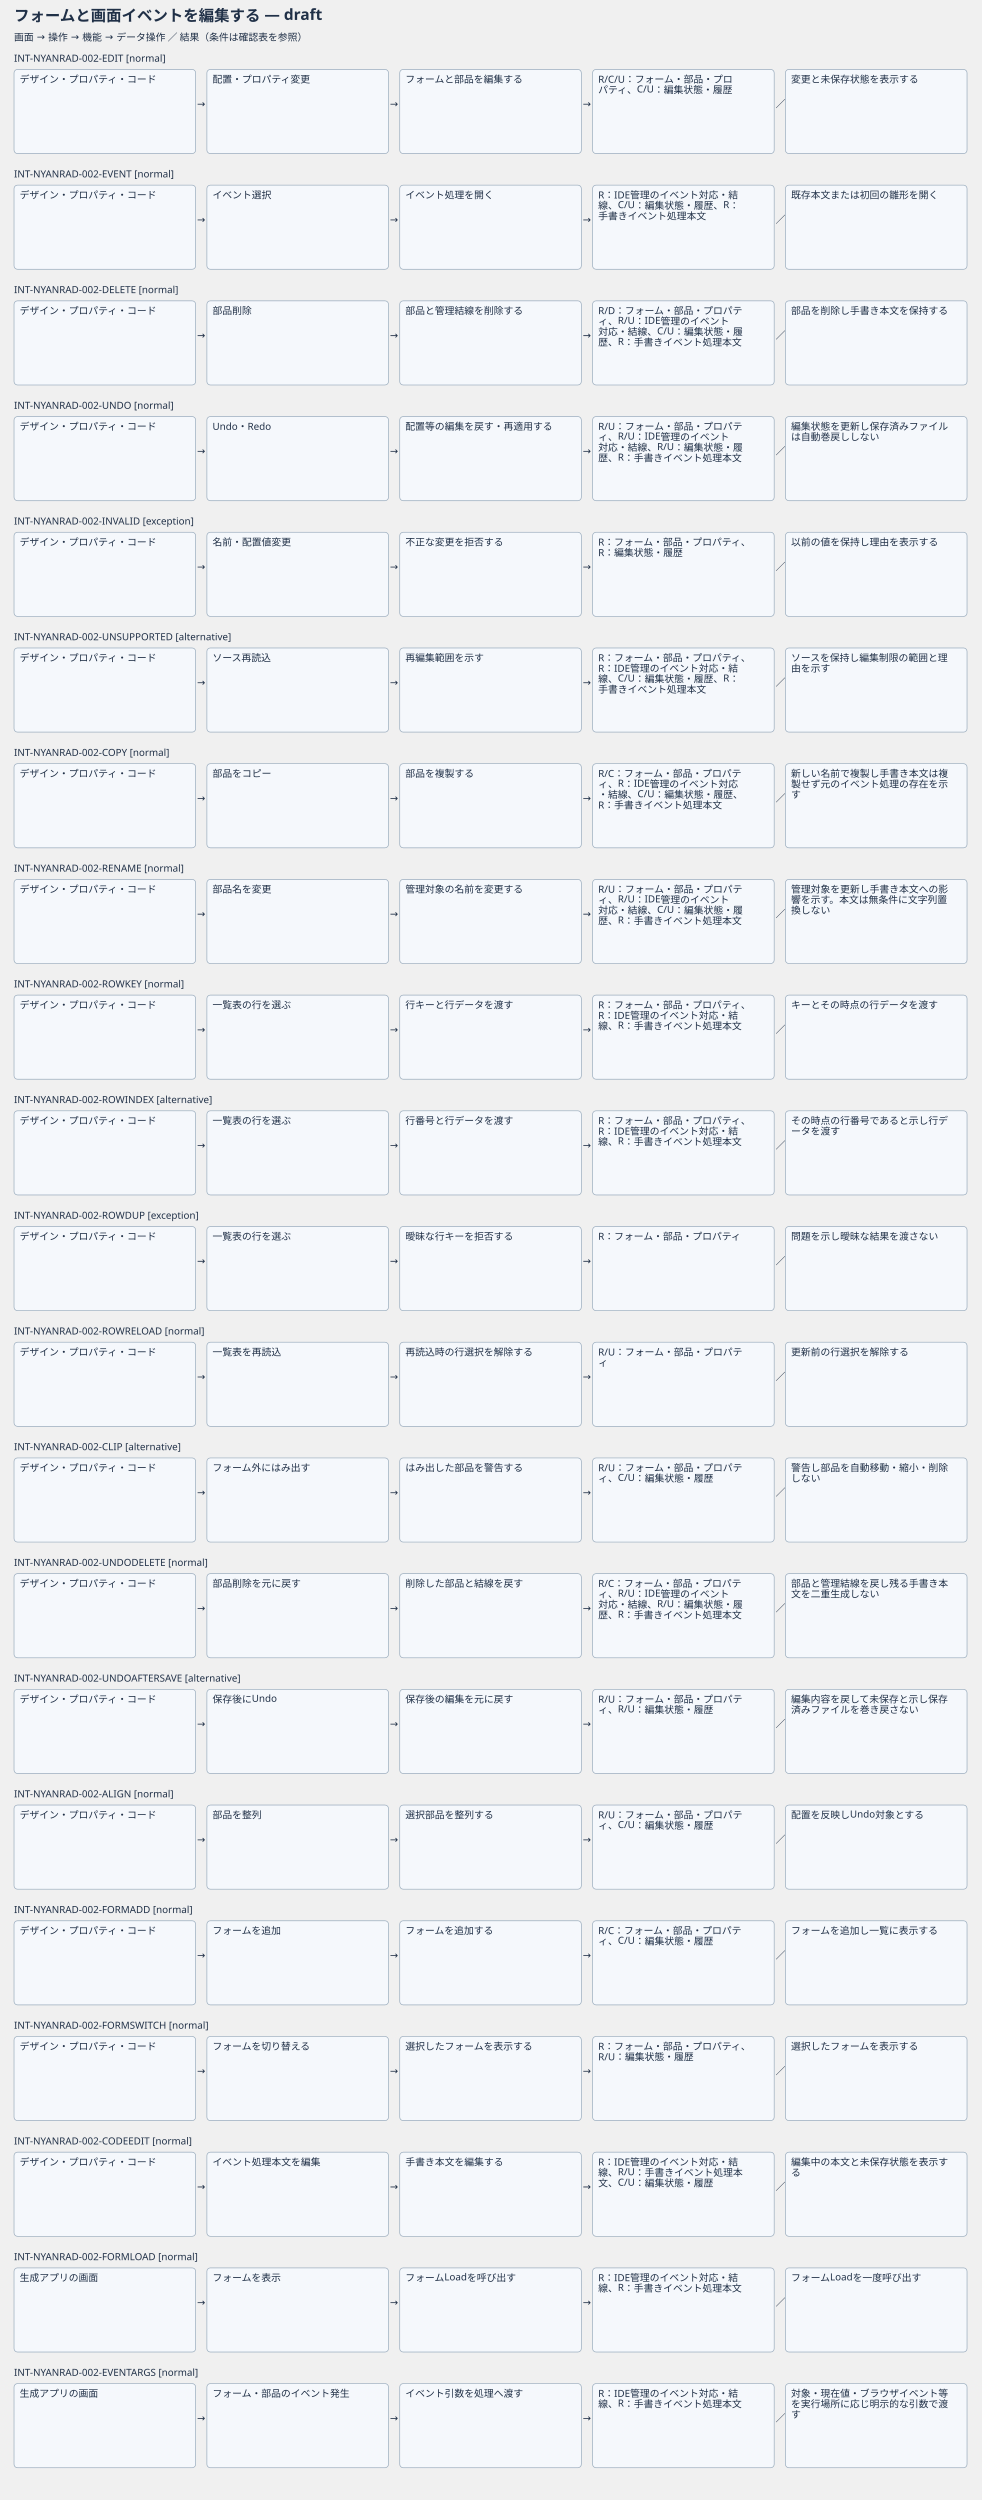
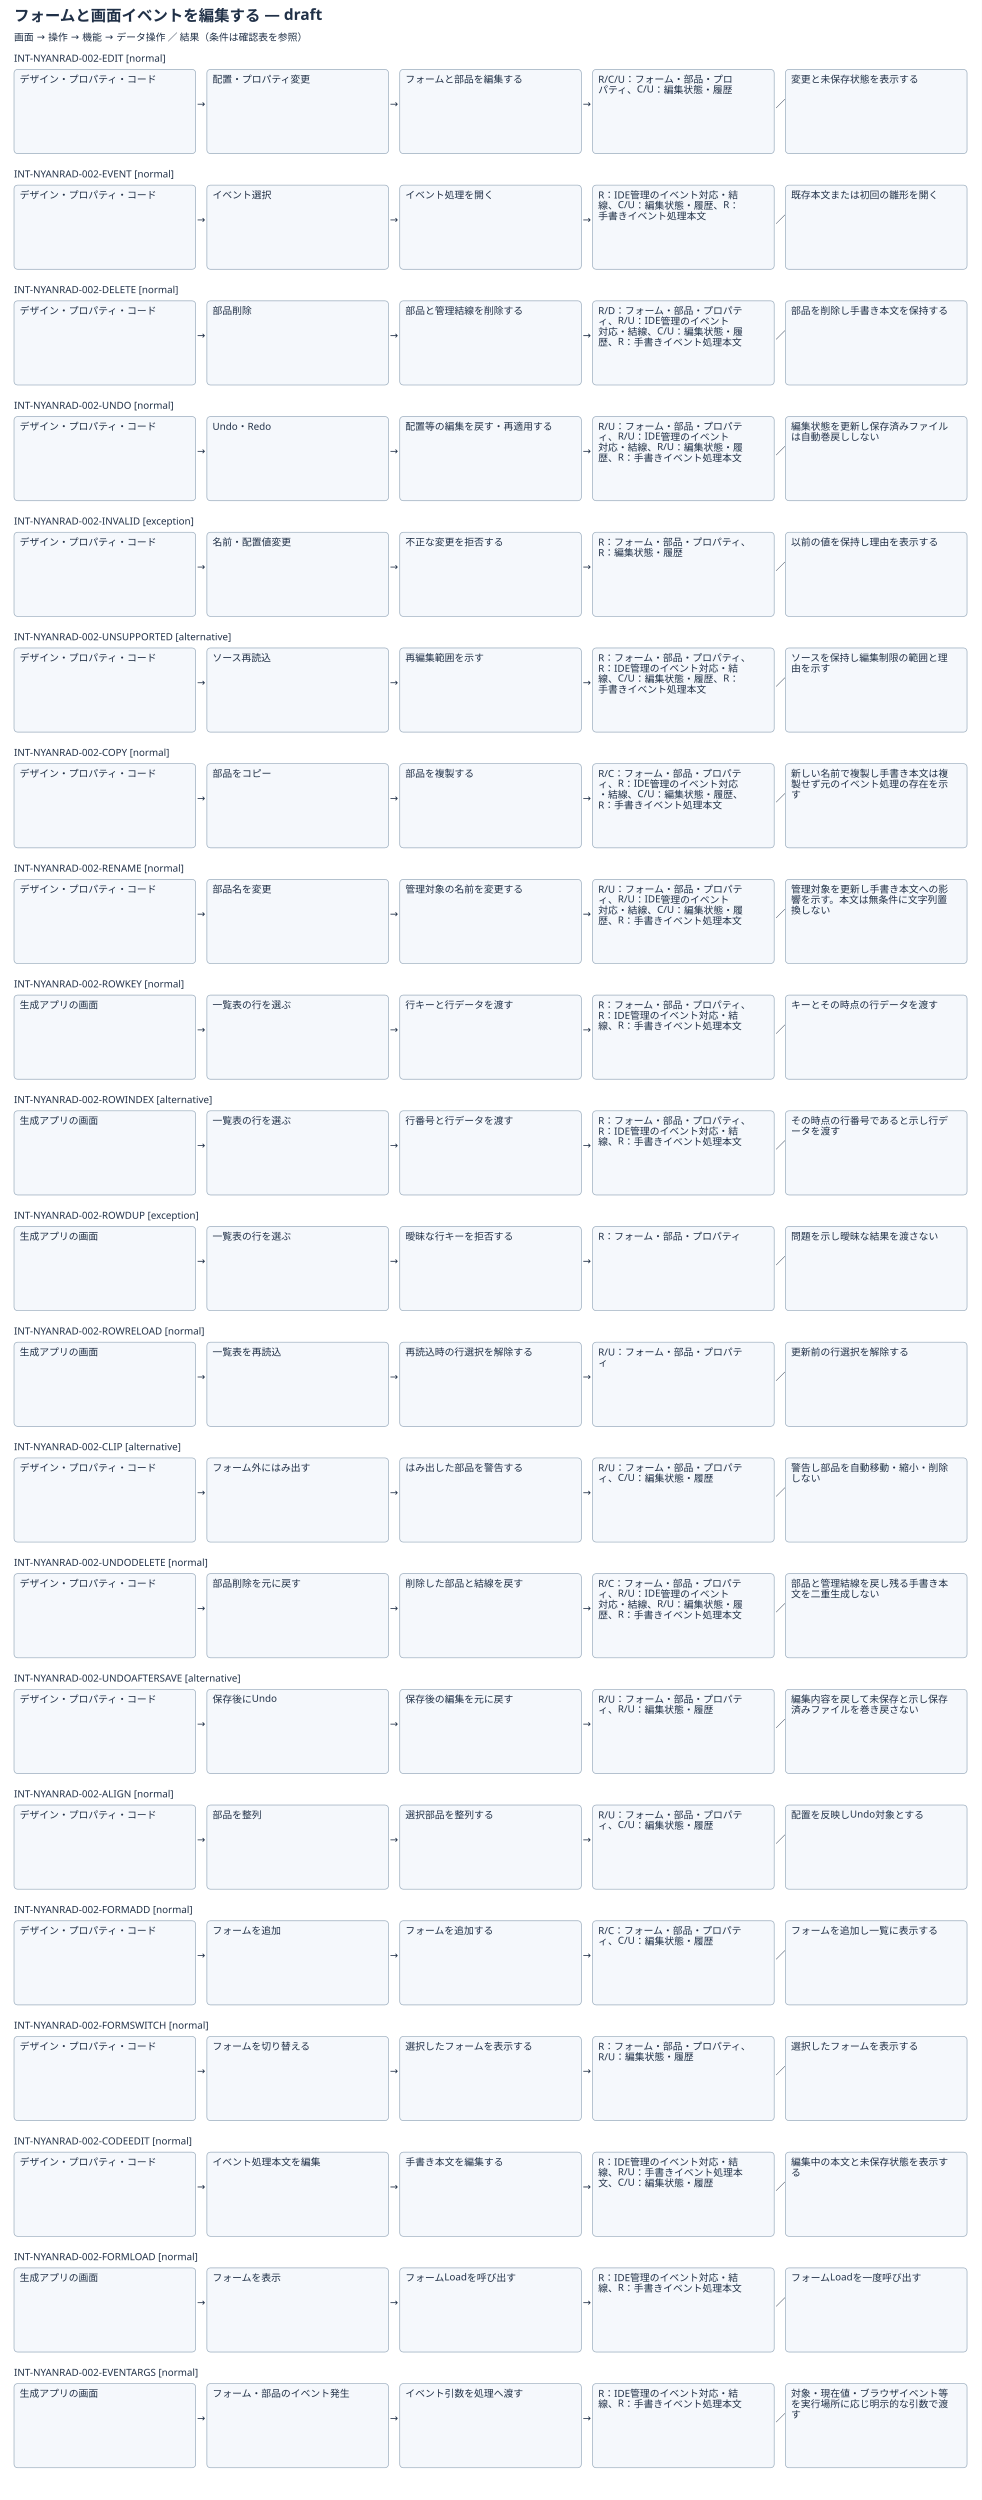
<svg xmlns="http://www.w3.org/2000/svg" width="1400" height="3565" viewBox="0 0 1400 3565">
  <style>text{font-family:system-ui,sans-serif;fill:#203047;font-size:14px}rect{stroke:#9aacbd;fill:#f5f8fc}.title{font-size:22px;font-weight:bold}</style>
+   <rect width="100%" height="100%" style="fill:#ffffff;stroke:none" />
  <text x="20" y="30" class="title">フォームと画面イベントを編集する — draft</text>
  <text x="20" y="58">画面 → 操作 → 機能 → データ操作 ／ 結果（条件は確認表を参照）</text>
  <text x="20" y="88">INT-NYANRAD-002-EDIT [normal]</text>
  <rect x="20" y="99" width="259" height="120" rx="5" />
  <text x="28" y="118">デザイン・プロパティ・コード</text>
  <text x="281" y="153">→</text>
  <rect x="295" y="99" width="259" height="120" rx="5" />
  <text x="303" y="118">配置・プロパティ変更</text>
  <text x="556" y="153">→</text>
  <rect x="570" y="99" width="259" height="120" rx="5" />
  <text x="578" y="118">フォームと部品を編集する</text>
  <text x="831" y="153">→</text>
  <rect x="845" y="99" width="259" height="120" rx="5" />
  <text x="853" y="118">R/C/U：フォーム・部品・プロ</text>
  <text x="853" y="133">パティ、C/U：編集状態・履歴</text>
  <text x="1106" y="153">／</text>
  <rect x="1120" y="99" width="259" height="120" rx="5" />
  <text x="1128" y="118">変更と未保存状態を表示する</text>
  <text x="20" y="253">INT-NYANRAD-002-EVENT [normal]</text>
  <rect x="20" y="264" width="259" height="120" rx="5" />
  <text x="28" y="283">デザイン・プロパティ・コード</text>
  <text x="281" y="318">→</text>
  <rect x="295" y="264" width="259" height="120" rx="5" />
  <text x="303" y="283">イベント選択</text>
  <text x="556" y="318">→</text>
  <rect x="570" y="264" width="259" height="120" rx="5" />
  <text x="578" y="283">イベント処理を開く</text>
  <text x="831" y="318">→</text>
  <rect x="845" y="264" width="259" height="120" rx="5" />
  <text x="853" y="283">R：IDE管理のイベント対応・結</text>
  <text x="853" y="298">線、C/U：編集状態・履歴、R：</text>
  <text x="853" y="313">手書きイベント処理本文</text>
  <text x="1106" y="318">／</text>
  <rect x="1120" y="264" width="259" height="120" rx="5" />
  <text x="1128" y="283">既存本文または初回の雛形を開く</text>
  <text x="20" y="418">INT-NYANRAD-002-DELETE [normal]</text>
  <rect x="20" y="429" width="259" height="120" rx="5" />
  <text x="28" y="448">デザイン・プロパティ・コード</text>
  <text x="281" y="483">→</text>
  <rect x="295" y="429" width="259" height="120" rx="5" />
  <text x="303" y="448">部品削除</text>
  <text x="556" y="483">→</text>
  <rect x="570" y="429" width="259" height="120" rx="5" />
  <text x="578" y="448">部品と管理結線を削除する</text>
  <text x="831" y="483">→</text>
  <rect x="845" y="429" width="259" height="120" rx="5" />
  <text x="853" y="448">R/D：フォーム・部品・プロパテ</text>
  <text x="853" y="463">ィ、R/U：IDE管理のイベント</text>
  <text x="853" y="478">対応・結線、C/U：編集状態・履</text>
  <text x="853" y="493">歴、R：手書きイベント処理本文</text>
  <text x="1106" y="483">／</text>
  <rect x="1120" y="429" width="259" height="120" rx="5" />
  <text x="1128" y="448">部品を削除し手書き本文を保持する</text>
  <text x="20" y="583">INT-NYANRAD-002-UNDO [normal]</text>
  <rect x="20" y="594" width="259" height="120" rx="5" />
  <text x="28" y="613">デザイン・プロパティ・コード</text>
  <text x="281" y="648">→</text>
  <rect x="295" y="594" width="259" height="120" rx="5" />
  <text x="303" y="613">Undo・Redo</text>
  <text x="556" y="648">→</text>
  <rect x="570" y="594" width="259" height="120" rx="5" />
  <text x="578" y="613">配置等の編集を戻す・再適用する</text>
  <text x="831" y="648">→</text>
  <rect x="845" y="594" width="259" height="120" rx="5" />
  <text x="853" y="613">R/U：フォーム・部品・プロパテ</text>
  <text x="853" y="628">ィ、R/U：IDE管理のイベント</text>
  <text x="853" y="643">対応・結線、R/U：編集状態・履</text>
  <text x="853" y="658">歴、R：手書きイベント処理本文</text>
  <text x="1106" y="648">／</text>
  <rect x="1120" y="594" width="259" height="120" rx="5" />
  <text x="1128" y="613">編集状態を更新し保存済みファイル</text>
  <text x="1128" y="628">は自動巻戻ししない</text>
  <text x="20" y="748">INT-NYANRAD-002-INVALID [exception]</text>
  <rect x="20" y="759" width="259" height="120" rx="5" />
  <text x="28" y="778">デザイン・プロパティ・コード</text>
  <text x="281" y="813">→</text>
  <rect x="295" y="759" width="259" height="120" rx="5" />
  <text x="303" y="778">名前・配置値変更</text>
  <text x="556" y="813">→</text>
  <rect x="570" y="759" width="259" height="120" rx="5" />
  <text x="578" y="778">不正な変更を拒否する</text>
  <text x="831" y="813">→</text>
  <rect x="845" y="759" width="259" height="120" rx="5" />
  <text x="853" y="778">R：フォーム・部品・プロパティ、</text>
  <text x="853" y="793">R：編集状態・履歴</text>
  <text x="1106" y="813">／</text>
  <rect x="1120" y="759" width="259" height="120" rx="5" />
  <text x="1128" y="778">以前の値を保持し理由を表示する</text>
  <text x="20" y="913">INT-NYANRAD-002-UNSUPPORTED [alternative]</text>
  <rect x="20" y="924" width="259" height="120" rx="5" />
  <text x="28" y="943">デザイン・プロパティ・コード</text>
  <text x="281" y="978">→</text>
  <rect x="295" y="924" width="259" height="120" rx="5" />
  <text x="303" y="943">ソース再読込</text>
  <text x="556" y="978">→</text>
  <rect x="570" y="924" width="259" height="120" rx="5" />
  <text x="578" y="943">再編集範囲を示す</text>
  <text x="831" y="978">→</text>
  <rect x="845" y="924" width="259" height="120" rx="5" />
  <text x="853" y="943">R：フォーム・部品・プロパティ、</text>
  <text x="853" y="958">R：IDE管理のイベント対応・結</text>
  <text x="853" y="973">線、C/U：編集状態・履歴、R：</text>
  <text x="853" y="988">手書きイベント処理本文</text>
  <text x="1106" y="978">／</text>
  <rect x="1120" y="924" width="259" height="120" rx="5" />
  <text x="1128" y="943">ソースを保持し編集制限の範囲と理</text>
  <text x="1128" y="958">由を示す</text>
  <text x="20" y="1078">INT-NYANRAD-002-COPY [normal]</text>
  <rect x="20" y="1089" width="259" height="120" rx="5" />
  <text x="28" y="1108">デザイン・プロパティ・コード</text>
  <text x="281" y="1143">→</text>
  <rect x="295" y="1089" width="259" height="120" rx="5" />
  <text x="303" y="1108">部品をコピー</text>
  <text x="556" y="1143">→</text>
  <rect x="570" y="1089" width="259" height="120" rx="5" />
  <text x="578" y="1108">部品を複製する</text>
  <text x="831" y="1143">→</text>
  <rect x="845" y="1089" width="259" height="120" rx="5" />
  <text x="853" y="1108">R/C：フォーム・部品・プロパテ</text>
  <text x="853" y="1123">ィ、R：IDE管理のイベント対応</text>
  <text x="853" y="1138">・結線、C/U：編集状態・履歴、</text>
  <text x="853" y="1153">R：手書きイベント処理本文</text>
  <text x="1106" y="1143">／</text>
  <rect x="1120" y="1089" width="259" height="120" rx="5" />
  <text x="1128" y="1108">新しい名前で複製し手書き本文は複</text>
  <text x="1128" y="1123">製せず元のイベント処理の存在を示</text>
  <text x="1128" y="1138">す</text>
  <text x="20" y="1243">INT-NYANRAD-002-RENAME [normal]</text>
  <rect x="20" y="1254" width="259" height="120" rx="5" />
  <text x="28" y="1273">デザイン・プロパティ・コード</text>
  <text x="281" y="1308">→</text>
  <rect x="295" y="1254" width="259" height="120" rx="5" />
  <text x="303" y="1273">部品名を変更</text>
  <text x="556" y="1308">→</text>
  <rect x="570" y="1254" width="259" height="120" rx="5" />
  <text x="578" y="1273">管理対象の名前を変更する</text>
  <text x="831" y="1308">→</text>
  <rect x="845" y="1254" width="259" height="120" rx="5" />
  <text x="853" y="1273">R/U：フォーム・部品・プロパテ</text>
  <text x="853" y="1288">ィ、R/U：IDE管理のイベント</text>
  <text x="853" y="1303">対応・結線、C/U：編集状態・履</text>
  <text x="853" y="1318">歴、R：手書きイベント処理本文</text>
  <text x="1106" y="1308">／</text>
  <rect x="1120" y="1254" width="259" height="120" rx="5" />
  <text x="1128" y="1273">管理対象を更新し手書き本文への影</text>
  <text x="1128" y="1288">響を示す。本文は無条件に文字列置</text>
  <text x="1128" y="1303">換しない</text>
  <text x="20" y="1408">INT-NYANRAD-002-ROWKEY [normal]</text>
  <rect x="20" y="1419" width="259" height="120" rx="5" />
-   <text x="28" y="1438">デザイン・プロパティ・コード</text>
+   <text x="28" y="1438">生成アプリの画面</text>
  <text x="281" y="1473">→</text>
  <rect x="295" y="1419" width="259" height="120" rx="5" />
  <text x="303" y="1438">一覧表の行を選ぶ</text>
  <text x="556" y="1473">→</text>
  <rect x="570" y="1419" width="259" height="120" rx="5" />
  <text x="578" y="1438">行キーと行データを渡す</text>
  <text x="831" y="1473">→</text>
  <rect x="845" y="1419" width="259" height="120" rx="5" />
  <text x="853" y="1438">R：フォーム・部品・プロパティ、</text>
  <text x="853" y="1453">R：IDE管理のイベント対応・結</text>
  <text x="853" y="1468">線、R：手書きイベント処理本文</text>
  <text x="1106" y="1473">／</text>
  <rect x="1120" y="1419" width="259" height="120" rx="5" />
  <text x="1128" y="1438">キーとその時点の行データを渡す</text>
  <text x="20" y="1573">INT-NYANRAD-002-ROWINDEX [alternative]</text>
  <rect x="20" y="1584" width="259" height="120" rx="5" />
-   <text x="28" y="1603">デザイン・プロパティ・コード</text>
+   <text x="28" y="1603">生成アプリの画面</text>
  <text x="281" y="1638">→</text>
  <rect x="295" y="1584" width="259" height="120" rx="5" />
  <text x="303" y="1603">一覧表の行を選ぶ</text>
  <text x="556" y="1638">→</text>
  <rect x="570" y="1584" width="259" height="120" rx="5" />
  <text x="578" y="1603">行番号と行データを渡す</text>
  <text x="831" y="1638">→</text>
  <rect x="845" y="1584" width="259" height="120" rx="5" />
  <text x="853" y="1603">R：フォーム・部品・プロパティ、</text>
  <text x="853" y="1618">R：IDE管理のイベント対応・結</text>
  <text x="853" y="1633">線、R：手書きイベント処理本文</text>
  <text x="1106" y="1638">／</text>
  <rect x="1120" y="1584" width="259" height="120" rx="5" />
  <text x="1128" y="1603">その時点の行番号であると示し行デ</text>
  <text x="1128" y="1618">ータを渡す</text>
  <text x="20" y="1738">INT-NYANRAD-002-ROWDUP [exception]</text>
  <rect x="20" y="1749" width="259" height="120" rx="5" />
-   <text x="28" y="1768">デザイン・プロパティ・コード</text>
+   <text x="28" y="1768">生成アプリの画面</text>
  <text x="281" y="1803">→</text>
  <rect x="295" y="1749" width="259" height="120" rx="5" />
  <text x="303" y="1768">一覧表の行を選ぶ</text>
  <text x="556" y="1803">→</text>
  <rect x="570" y="1749" width="259" height="120" rx="5" />
  <text x="578" y="1768">曖昧な行キーを拒否する</text>
  <text x="831" y="1803">→</text>
  <rect x="845" y="1749" width="259" height="120" rx="5" />
  <text x="853" y="1768">R：フォーム・部品・プロパティ</text>
  <text x="1106" y="1803">／</text>
  <rect x="1120" y="1749" width="259" height="120" rx="5" />
  <text x="1128" y="1768">問題を示し曖昧な結果を渡さない</text>
  <text x="20" y="1903">INT-NYANRAD-002-ROWRELOAD [normal]</text>
  <rect x="20" y="1914" width="259" height="120" rx="5" />
-   <text x="28" y="1933">デザイン・プロパティ・コード</text>
+   <text x="28" y="1933">生成アプリの画面</text>
  <text x="281" y="1968">→</text>
  <rect x="295" y="1914" width="259" height="120" rx="5" />
  <text x="303" y="1933">一覧表を再読込</text>
  <text x="556" y="1968">→</text>
  <rect x="570" y="1914" width="259" height="120" rx="5" />
  <text x="578" y="1933">再読込時の行選択を解除する</text>
  <text x="831" y="1968">→</text>
  <rect x="845" y="1914" width="259" height="120" rx="5" />
  <text x="853" y="1933">R/U：フォーム・部品・プロパテ</text>
  <text x="853" y="1948">ィ</text>
  <text x="1106" y="1968">／</text>
  <rect x="1120" y="1914" width="259" height="120" rx="5" />
  <text x="1128" y="1933">更新前の行選択を解除する</text>
  <text x="20" y="2068">INT-NYANRAD-002-CLIP [alternative]</text>
  <rect x="20" y="2079" width="259" height="120" rx="5" />
  <text x="28" y="2098">デザイン・プロパティ・コード</text>
  <text x="281" y="2133">→</text>
  <rect x="295" y="2079" width="259" height="120" rx="5" />
  <text x="303" y="2098">フォーム外にはみ出す</text>
  <text x="556" y="2133">→</text>
  <rect x="570" y="2079" width="259" height="120" rx="5" />
  <text x="578" y="2098">はみ出した部品を警告する</text>
  <text x="831" y="2133">→</text>
  <rect x="845" y="2079" width="259" height="120" rx="5" />
  <text x="853" y="2098">R/U：フォーム・部品・プロパテ</text>
  <text x="853" y="2113">ィ、C/U：編集状態・履歴</text>
  <text x="1106" y="2133">／</text>
  <rect x="1120" y="2079" width="259" height="120" rx="5" />
  <text x="1128" y="2098">警告し部品を自動移動・縮小・削除</text>
  <text x="1128" y="2113">しない</text>
  <text x="20" y="2233">INT-NYANRAD-002-UNDODELETE [normal]</text>
  <rect x="20" y="2244" width="259" height="120" rx="5" />
  <text x="28" y="2263">デザイン・プロパティ・コード</text>
  <text x="281" y="2298">→</text>
  <rect x="295" y="2244" width="259" height="120" rx="5" />
  <text x="303" y="2263">部品削除を元に戻す</text>
  <text x="556" y="2298">→</text>
  <rect x="570" y="2244" width="259" height="120" rx="5" />
  <text x="578" y="2263">削除した部品と結線を戻す</text>
  <text x="831" y="2298">→</text>
  <rect x="845" y="2244" width="259" height="120" rx="5" />
  <text x="853" y="2263">R/C：フォーム・部品・プロパテ</text>
  <text x="853" y="2278">ィ、R/U：IDE管理のイベント</text>
  <text x="853" y="2293">対応・結線、R/U：編集状態・履</text>
  <text x="853" y="2308">歴、R：手書きイベント処理本文</text>
  <text x="1106" y="2298">／</text>
  <rect x="1120" y="2244" width="259" height="120" rx="5" />
  <text x="1128" y="2263">部品と管理結線を戻し残る手書き本</text>
  <text x="1128" y="2278">文を二重生成しない</text>
  <text x="20" y="2398">INT-NYANRAD-002-UNDOAFTERSAVE [alternative]</text>
  <rect x="20" y="2409" width="259" height="120" rx="5" />
  <text x="28" y="2428">デザイン・プロパティ・コード</text>
  <text x="281" y="2463">→</text>
  <rect x="295" y="2409" width="259" height="120" rx="5" />
  <text x="303" y="2428">保存後にUndo</text>
  <text x="556" y="2463">→</text>
  <rect x="570" y="2409" width="259" height="120" rx="5" />
  <text x="578" y="2428">保存後の編集を元に戻す</text>
  <text x="831" y="2463">→</text>
  <rect x="845" y="2409" width="259" height="120" rx="5" />
  <text x="853" y="2428">R/U：フォーム・部品・プロパテ</text>
  <text x="853" y="2443">ィ、R/U：編集状態・履歴</text>
  <text x="1106" y="2463">／</text>
  <rect x="1120" y="2409" width="259" height="120" rx="5" />
  <text x="1128" y="2428">編集内容を戻して未保存と示し保存</text>
  <text x="1128" y="2443">済みファイルを巻き戻さない</text>
  <text x="20" y="2563">INT-NYANRAD-002-ALIGN [normal]</text>
  <rect x="20" y="2574" width="259" height="120" rx="5" />
  <text x="28" y="2593">デザイン・プロパティ・コード</text>
  <text x="281" y="2628">→</text>
  <rect x="295" y="2574" width="259" height="120" rx="5" />
  <text x="303" y="2593">部品を整列</text>
  <text x="556" y="2628">→</text>
  <rect x="570" y="2574" width="259" height="120" rx="5" />
  <text x="578" y="2593">選択部品を整列する</text>
  <text x="831" y="2628">→</text>
  <rect x="845" y="2574" width="259" height="120" rx="5" />
  <text x="853" y="2593">R/U：フォーム・部品・プロパテ</text>
  <text x="853" y="2608">ィ、C/U：編集状態・履歴</text>
  <text x="1106" y="2628">／</text>
  <rect x="1120" y="2574" width="259" height="120" rx="5" />
  <text x="1128" y="2593">配置を反映しUndo対象とする</text>
  <text x="20" y="2728">INT-NYANRAD-002-FORMADD [normal]</text>
  <rect x="20" y="2739" width="259" height="120" rx="5" />
  <text x="28" y="2758">デザイン・プロパティ・コード</text>
  <text x="281" y="2793">→</text>
  <rect x="295" y="2739" width="259" height="120" rx="5" />
  <text x="303" y="2758">フォームを追加</text>
  <text x="556" y="2793">→</text>
  <rect x="570" y="2739" width="259" height="120" rx="5" />
  <text x="578" y="2758">フォームを追加する</text>
  <text x="831" y="2793">→</text>
  <rect x="845" y="2739" width="259" height="120" rx="5" />
  <text x="853" y="2758">R/C：フォーム・部品・プロパテ</text>
  <text x="853" y="2773">ィ、C/U：編集状態・履歴</text>
  <text x="1106" y="2793">／</text>
  <rect x="1120" y="2739" width="259" height="120" rx="5" />
  <text x="1128" y="2758">フォームを追加し一覧に表示する</text>
  <text x="20" y="2893">INT-NYANRAD-002-FORMSWITCH [normal]</text>
  <rect x="20" y="2904" width="259" height="120" rx="5" />
  <text x="28" y="2923">デザイン・プロパティ・コード</text>
  <text x="281" y="2958">→</text>
  <rect x="295" y="2904" width="259" height="120" rx="5" />
  <text x="303" y="2923">フォームを切り替える</text>
  <text x="556" y="2958">→</text>
  <rect x="570" y="2904" width="259" height="120" rx="5" />
  <text x="578" y="2923">選択したフォームを表示する</text>
  <text x="831" y="2958">→</text>
  <rect x="845" y="2904" width="259" height="120" rx="5" />
  <text x="853" y="2923">R：フォーム・部品・プロパティ、</text>
  <text x="853" y="2938">R/U：編集状態・履歴</text>
  <text x="1106" y="2958">／</text>
  <rect x="1120" y="2904" width="259" height="120" rx="5" />
  <text x="1128" y="2923">選択したフォームを表示する</text>
  <text x="20" y="3058">INT-NYANRAD-002-CODEEDIT [normal]</text>
  <rect x="20" y="3069" width="259" height="120" rx="5" />
  <text x="28" y="3088">デザイン・プロパティ・コード</text>
  <text x="281" y="3123">→</text>
  <rect x="295" y="3069" width="259" height="120" rx="5" />
  <text x="303" y="3088">イベント処理本文を編集</text>
  <text x="556" y="3123">→</text>
  <rect x="570" y="3069" width="259" height="120" rx="5" />
  <text x="578" y="3088">手書き本文を編集する</text>
  <text x="831" y="3123">→</text>
  <rect x="845" y="3069" width="259" height="120" rx="5" />
  <text x="853" y="3088">R：IDE管理のイベント対応・結</text>
  <text x="853" y="3103">線、R/U：手書きイベント処理本</text>
  <text x="853" y="3118">文、C/U：編集状態・履歴</text>
  <text x="1106" y="3123">／</text>
  <rect x="1120" y="3069" width="259" height="120" rx="5" />
  <text x="1128" y="3088">編集中の本文と未保存状態を表示す</text>
  <text x="1128" y="3103">る</text>
  <text x="20" y="3223">INT-NYANRAD-002-FORMLOAD [normal]</text>
  <rect x="20" y="3234" width="259" height="120" rx="5" />
  <text x="28" y="3253">生成アプリの画面</text>
  <text x="281" y="3288">→</text>
  <rect x="295" y="3234" width="259" height="120" rx="5" />
  <text x="303" y="3253">フォームを表示</text>
  <text x="556" y="3288">→</text>
  <rect x="570" y="3234" width="259" height="120" rx="5" />
  <text x="578" y="3253">フォームLoadを呼び出す</text>
  <text x="831" y="3288">→</text>
  <rect x="845" y="3234" width="259" height="120" rx="5" />
  <text x="853" y="3253">R：IDE管理のイベント対応・結</text>
  <text x="853" y="3268">線、R：手書きイベント処理本文</text>
  <text x="1106" y="3288">／</text>
  <rect x="1120" y="3234" width="259" height="120" rx="5" />
  <text x="1128" y="3253">フォームLoadを一度呼び出す</text>
  <text x="20" y="3388">INT-NYANRAD-002-EVENTARGS [normal]</text>
  <rect x="20" y="3399" width="259" height="120" rx="5" />
  <text x="28" y="3418">生成アプリの画面</text>
  <text x="281" y="3453">→</text>
  <rect x="295" y="3399" width="259" height="120" rx="5" />
  <text x="303" y="3418">フォーム・部品のイベント発生</text>
  <text x="556" y="3453">→</text>
  <rect x="570" y="3399" width="259" height="120" rx="5" />
  <text x="578" y="3418">イベント引数を処理へ渡す</text>
  <text x="831" y="3453">→</text>
  <rect x="845" y="3399" width="259" height="120" rx="5" />
  <text x="853" y="3418">R：IDE管理のイベント対応・結</text>
  <text x="853" y="3433">線、R：手書きイベント処理本文</text>
  <text x="1106" y="3453">／</text>
  <rect x="1120" y="3399" width="259" height="120" rx="5" />
  <text x="1128" y="3418">対象・現在値・ブラウザイベント等</text>
  <text x="1128" y="3433">を実行場所に応じ明示的な引数で渡</text>
  <text x="1128" y="3448">す</text>
</svg>
